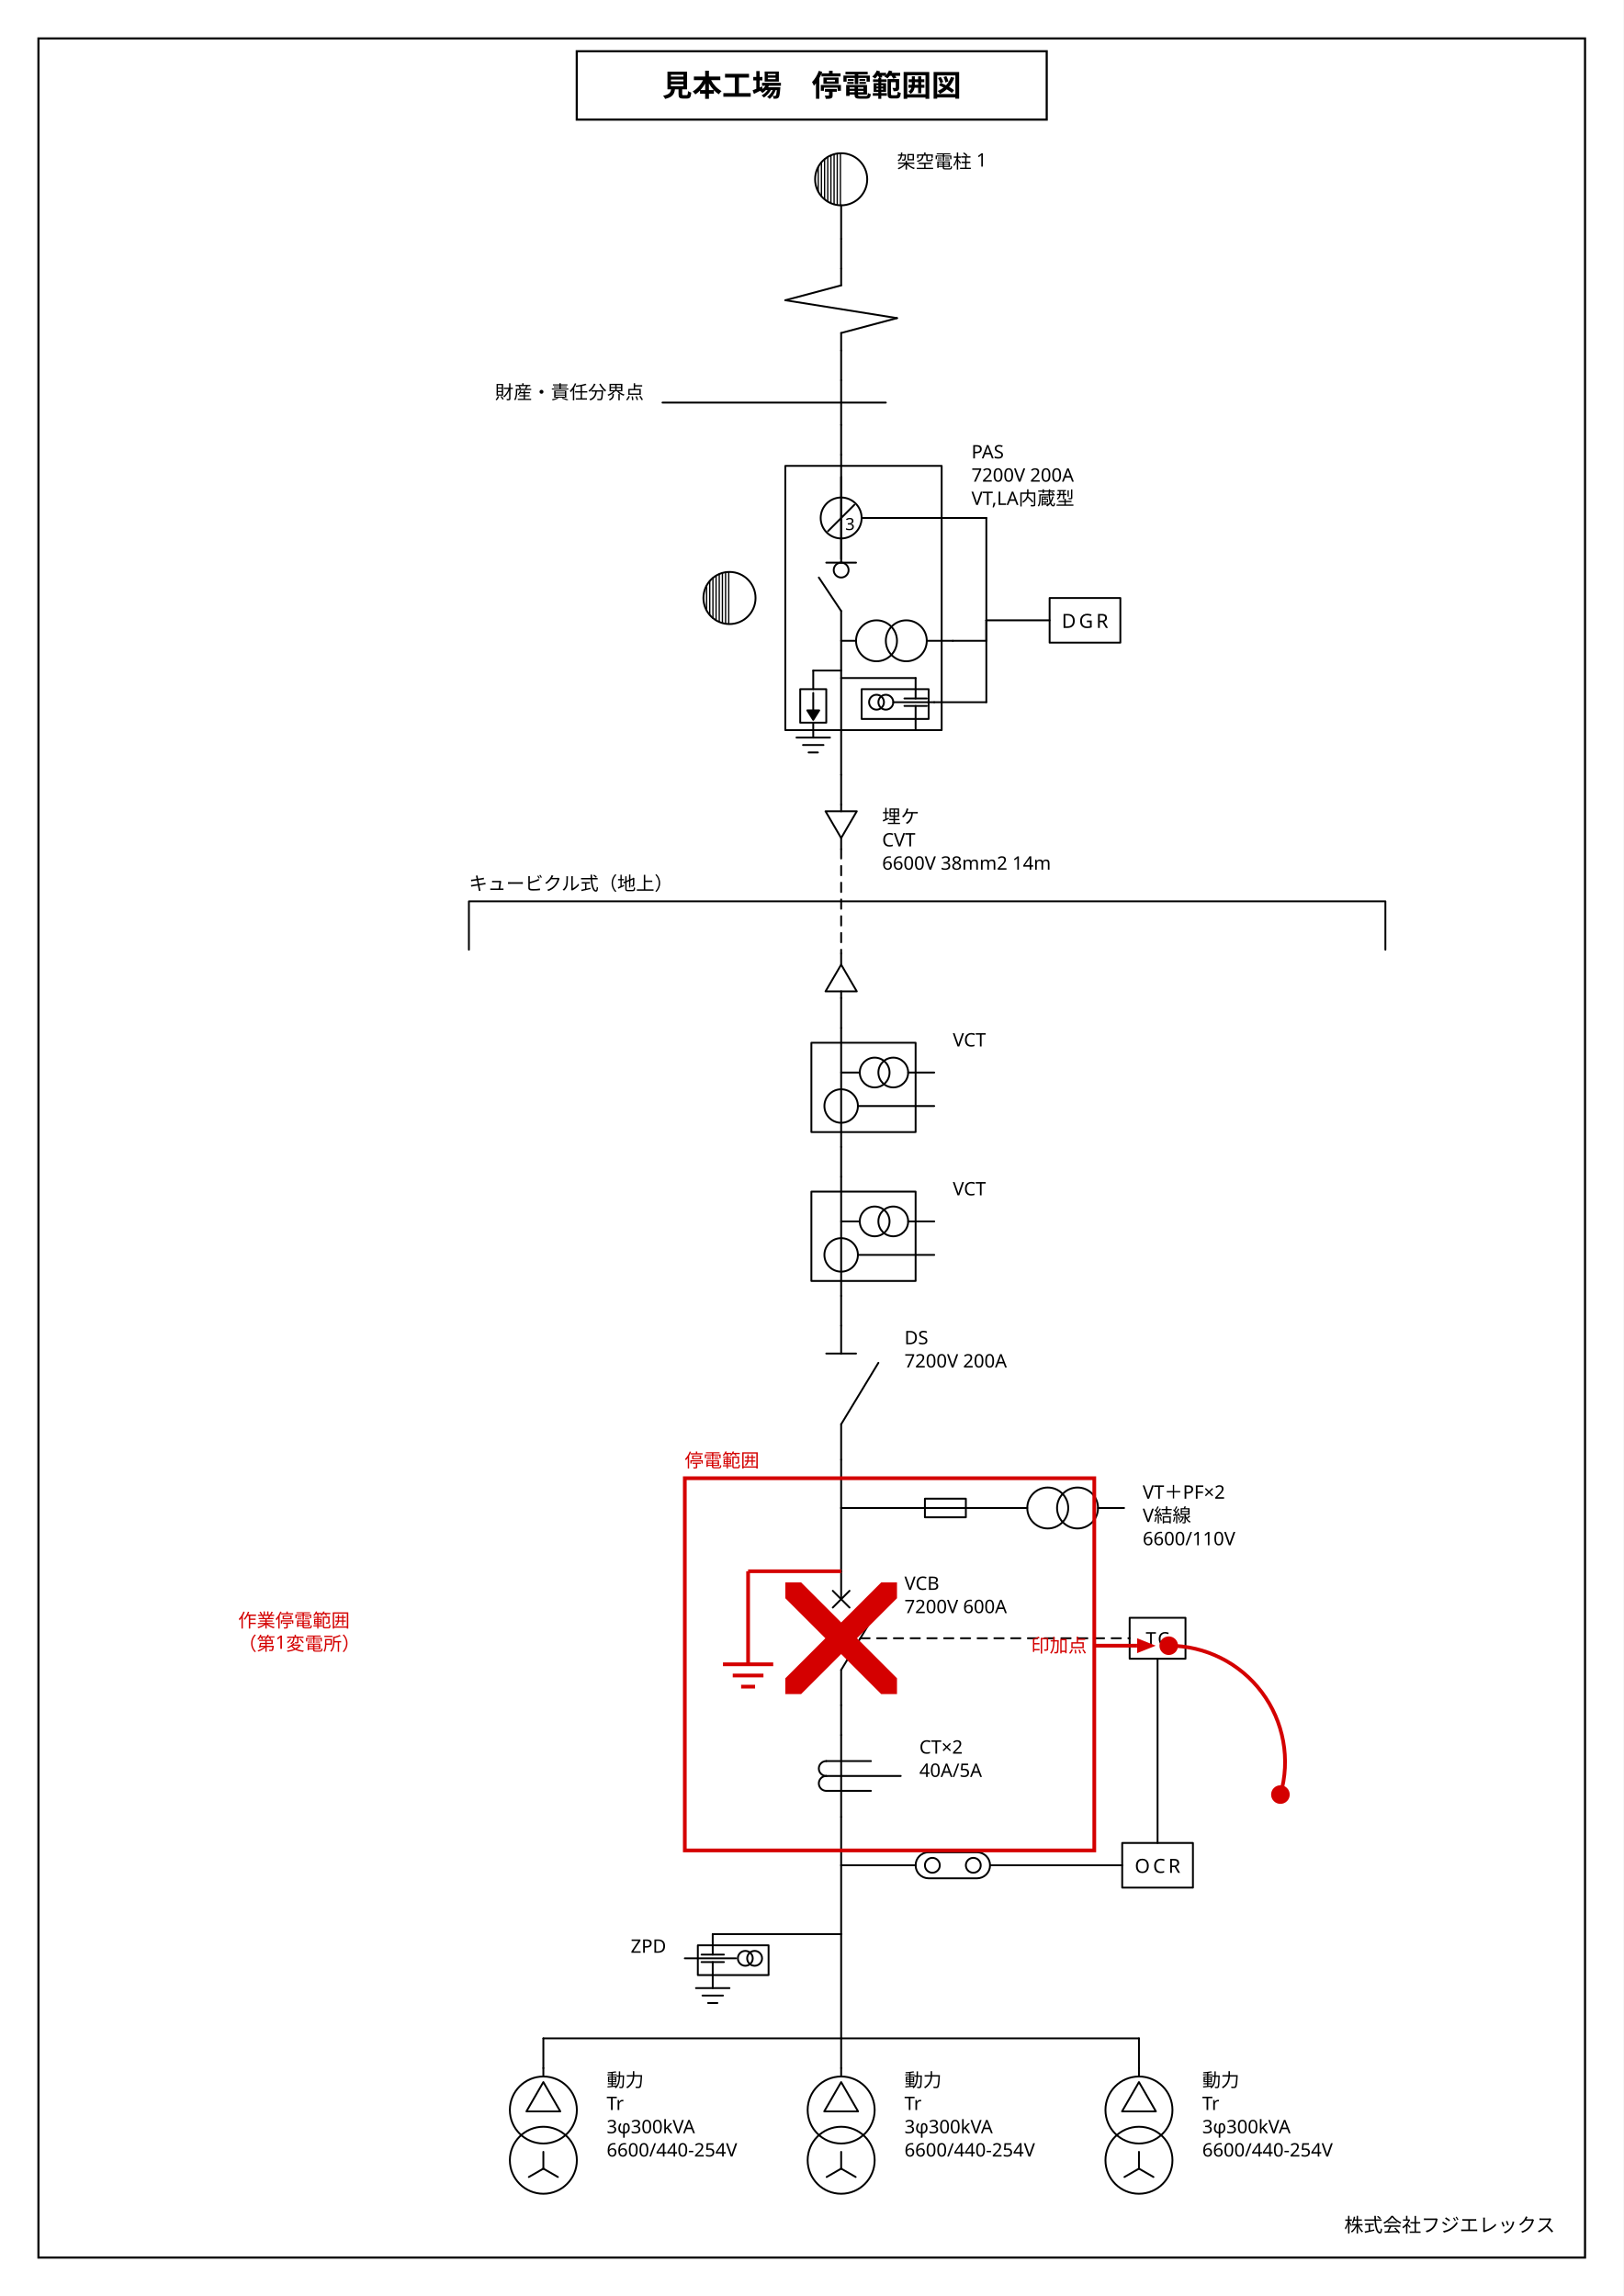
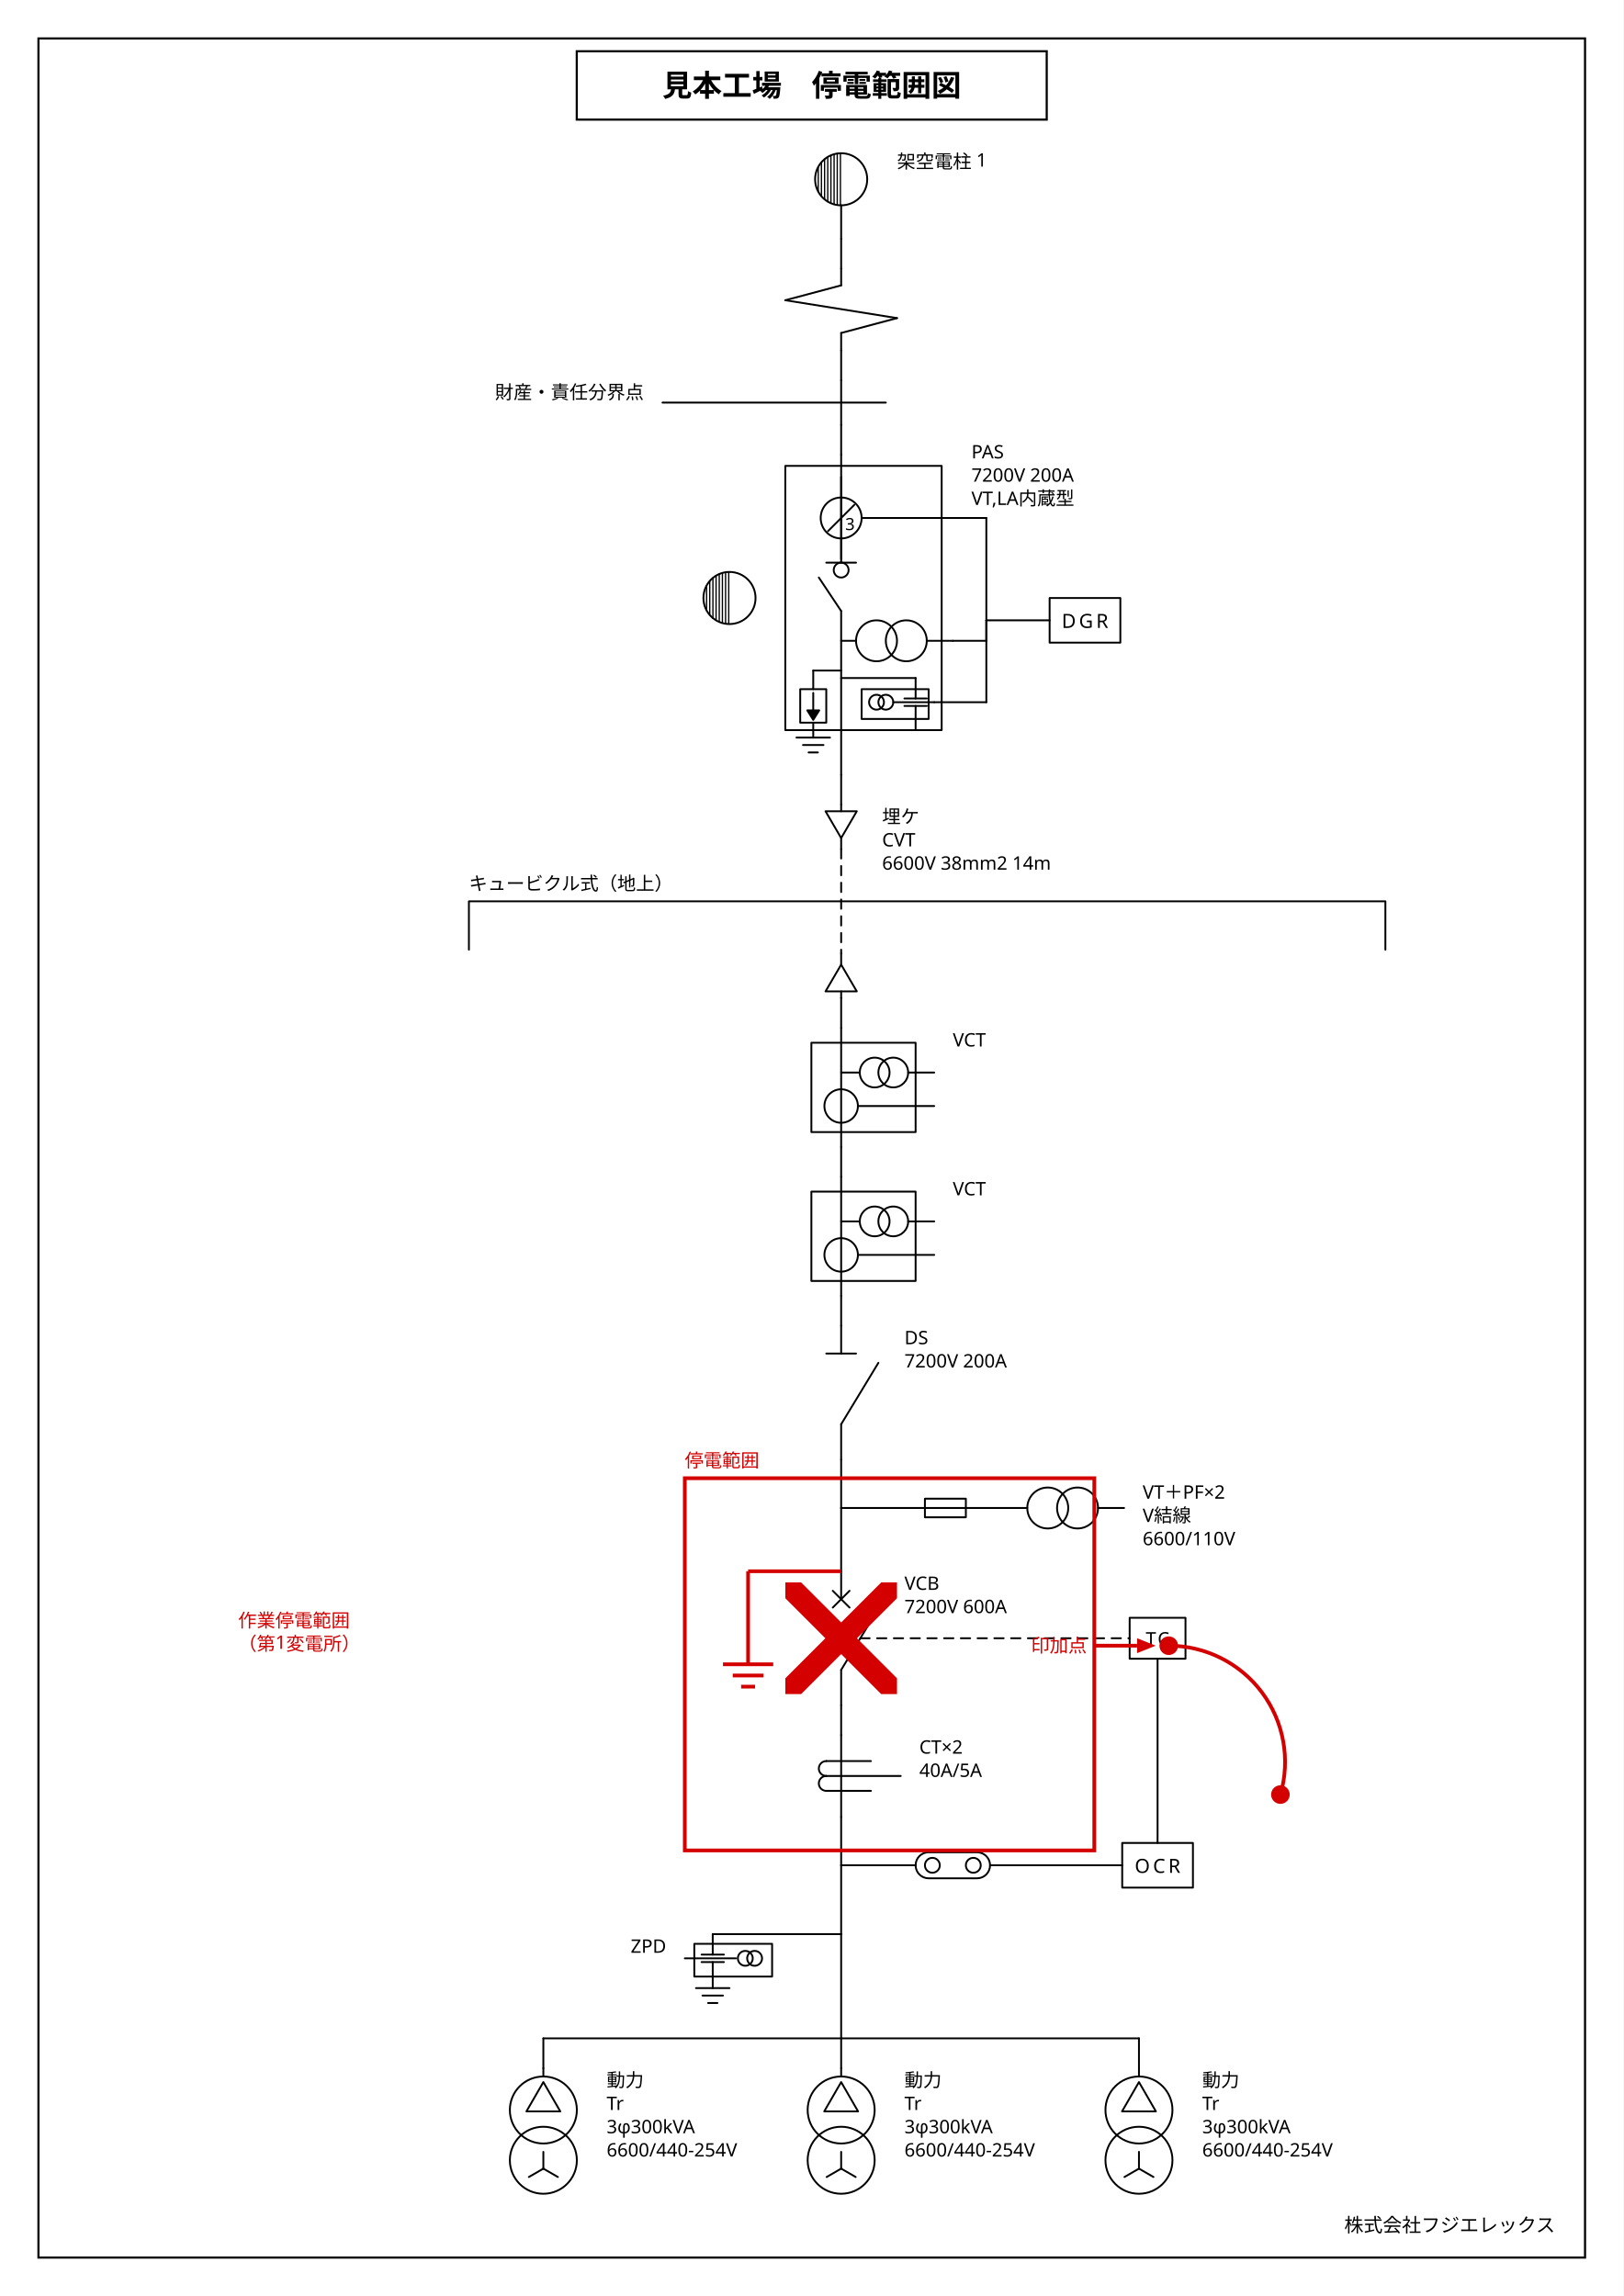
<svg xmlns="http://www.w3.org/2000/svg" viewBox="0 0 760 1075" width="760" height="1075">
  <rect x="0" y="0" width="760" height="1075" fill="#fff" />
  <g stroke="#000" fill="none">
    <rect x="18" y="18" width="724" height="1039" stroke-width="1" />
    <rect x="270" y="24" width="220" height="32" stroke-width="1" />
  </g>
  <text x="380" y="45" font-size="14" font-weight="700" text-anchor="middle" font-family="IPAGothic, 'IPAゴシック', 'Noto Sans JP', 'Hiragino Kaku Gothic ProN', 'Yu Gothic', sans-serif" fill="#000">見本工場　停電範囲図</text>
  <text x="728" y="1045" font-size="9" text-anchor="end" font-family="IPAGothic, 'IPAゴシック', 'Noto Sans JP', 'Hiragino Kaku Gothic ProN', 'Yu Gothic', sans-serif" fill="#000">株式会社フジエレックス</text>
  <g transform="translate(393.77 70) scale(0.8713)">
    <g stroke="#000" fill="none" stroke-linecap="round" stroke-linejoin="round" color="#000">
      <path d="M -200 404 L 292.4 404 M -200 404 L -200 430 M 292.4 404 L 292.4 430" fill="none" stroke-width="1" />
      <text x="-200" y="398" font-size="10" font-family="IPAGothic, 'IPAゴシック', 'Noto Sans JP', 'Hiragino Kaku Gothic ProN', 'Yu Gothic', sans-serif" fill="currentColor" stroke="none">キュービクル式（地上）</text>
      <line x1="0" y1="48" x2="0" y2="64" stroke-width="1" />
      <line x1="0" y1="108" x2="0" y2="124" stroke-width="1" />
      <line x1="0" y1="148" x2="0" y2="164" stroke-width="1" />
      <line x1="0" y1="280" x2="-15" y2="280" stroke-width="1" />
      <line x1="0" y1="284" x2="40" y2="284" stroke-width="1" />
      <line x1="32" y1="198" x2="78" y2="198" stroke-width="1" />
      <line x1="78" y1="198" x2="78" y2="253" stroke-width="1" />
      <line x1="60" y1="264" x2="78" y2="264" stroke-width="1" />
      <line x1="78" y1="264" x2="78" y2="253" stroke-width="1" />
      <line x1="50" y1="297" x2="78" y2="297" stroke-width="1" />
      <line x1="78" y1="297" x2="78" y2="253" stroke-width="1" />
      <line x1="78" y1="253" x2="112" y2="253" stroke-width="1" />
      <line x1="0" y1="336" x2="0" y2="352" stroke-width="1" />
      <line x1="0" y1="376" x2="0" y2="432" stroke-width="1" stroke-dasharray="5 4" />
      <line x1="0" y1="456" x2="0" y2="472" stroke-width="1" />
      <line x1="0" y1="536" x2="0" y2="552" stroke-width="1" />
      <line x1="0" y1="616" x2="0" y2="632" stroke-width="1" />
      <line x1="0" y1="704" x2="0" y2="730" stroke-width="1" />
      <line x1="0" y1="730" x2="34" y2="730" stroke-width="1" />
      <line x1="78" y1="730" x2="92" y2="730" stroke-width="1" />
      <line x1="0" y1="730" x2="0" y2="764" stroke-width="1" />
      <line x1="0" y1="836" x2="0" y2="852" stroke-width="1" />
      <line x1="0" y1="896" x2="0" y2="922" stroke-width="1" />
      <line x1="0" y1="922" x2="34" y2="922" stroke-width="1" />
      <line x1="86" y1="922" x2="151" y2="922" stroke-width="1" />
      <line x1="10.303" y1="800" x2="155" y2="800" stroke-width="1" stroke-dasharray="5 4" />
      <line x1="170" y1="811" x2="170" y2="910" stroke-width="1" />
      <line x1="0" y1="922" x2="0" y2="959" stroke-width="1" />
      <line x1="0" y1="959" x2="-69" y2="959" stroke-width="1" />
      <line x1="0" y1="959" x2="0" y2="1015" stroke-width="1" />
      <line x1="-160" y1="1015" x2="160" y2="1015" stroke-width="1" />
      <line x1="-160" y1="1015" x2="-160" y2="1031" stroke-width="1" />
      <line x1="0" y1="1015" x2="0" y2="1031" stroke-width="1" />
      <line x1="160" y1="1015" x2="160" y2="1031" stroke-width="1" />
      <text x="-324" y="794" font-size="10" text-anchor="start" font-family="IPAGothic, 'IPAゴシック', 'Noto Sans JP', 'Hiragino Kaku Gothic ProN', 'Yu Gothic', sans-serif" fill="#d40000" stroke="none">
        <tspan x="-324" dy="0">作業停電範囲</tspan>
        <tspan x="-324" dy="12.5">（第1変電所）</tspan>
      </text>
      <text x="-84" y="708" font-size="10" text-anchor="start" font-family="IPAGothic, 'IPAゴシック', 'Noto Sans JP', 'Hiragino Kaku Gothic ProN', 'Yu Gothic', sans-serif" fill="#d40000" stroke="none">
        <tspan x="-84" dy="0">停電範囲</tspan>
      </text>
      <text x="132" y="807.5" font-size="10" text-anchor="end" font-family="IPAGothic, 'IPAゴシック', 'Noto Sans JP', 'Hiragino Kaku Gothic ProN', 'Yu Gothic', sans-serif" fill="#d40000" stroke="none">
        <tspan x="132" dy="0">印加点</tspan>
      </text>
      <g transform="translate(-16 0)">
        <circle cx="16" cy="16" r="14" fill="none" stroke-width="1" />
        <line x1="3.7" y1="9.313" x2="3.7" y2="22.687" stroke-width="0.7" />
        <line x1="5.4" y1="6.855" x2="5.4" y2="25.145" stroke-width="0.7" />
        <line x1="7.1" y1="5.193" x2="7.1" y2="26.807" stroke-width="0.7" />
        <line x1="8.8" y1="3.993" x2="8.8" y2="28.007" stroke-width="0.7" />
        <line x1="10.5" y1="3.126" x2="10.5" y2="28.874" stroke-width="0.7" />
        <line x1="12.2" y1="2.526" x2="12.2" y2="29.474" stroke-width="0.7" />
        <line x1="13.9" y1="2.158" x2="13.9" y2="29.842" stroke-width="0.7" />
        <line x1="15.6" y1="2.006" x2="15.6" y2="29.994" stroke-width="0.7" />
        <line x1="16" y1="30" x2="16" y2="48" stroke-width="1" />
      </g>
      <text x="30" y="10" font-size="10" text-anchor="start" font-family="IPAGothic, 'IPAゴシック', 'Noto Sans JP', 'Hiragino Kaku Gothic ProN', 'Yu Gothic', sans-serif" fill="currentColor" stroke="none">
        <tspan x="30" dy="0">架空電柱 1</tspan>
      </text>
      <g transform="translate(-30 64)">
        <line x1="30" y1="0" x2="30" y2="9" stroke-width="1" />
        <line x1="30" y1="9" x2="0" y2="17" stroke-width="1" />
        <line x1="0" y1="17" x2="60" y2="26.6" stroke-width="1" />
        <line x1="60" y1="26.6" x2="30" y2="34.6" stroke-width="1" />
        <line x1="30" y1="34.6" x2="30" y2="44" stroke-width="1" />
      </g>
      <g transform="translate(-96 124)">
        <line x1="96" y1="0" x2="96" y2="24" stroke-width="1" />
        <line x1="0" y1="12" x2="120" y2="12" stroke-width="1" />
      </g>
      <text x="-106" y="134" font-size="10" text-anchor="end" font-family="IPAGothic, 'IPAゴシック', 'Noto Sans JP', 'Hiragino Kaku Gothic ProN', 'Yu Gothic', sans-serif" fill="currentColor" stroke="none">
        <tspan x="-106" dy="0">財産・責任分界点</tspan>
      </text>
      <g transform="translate(-36 164)">
        <line x1="36" y1="0" x2="36" y2="6" stroke-width="1" />
        <rect x="6" y="6" width="84" height="142" fill="none" stroke-width="1" />
        <line x1="36" y1="6" x2="36" y2="58" stroke-width="1" />
        <line x1="28" y1="58" x2="44" y2="58" stroke-width="1" />
        <circle cx="36" cy="62" r="4" fill="none" stroke-width="1" />
        <line x1="36" y1="84" x2="24" y2="66" stroke-width="1" />
        <line x1="36" y1="84" x2="36" y2="172" stroke-width="1" />
      </g>
      <text x="70" y="166" font-size="10" text-anchor="start" font-family="IPAGothic, 'IPAゴシック', 'Noto Sans JP', 'Hiragino Kaku Gothic ProN', 'Yu Gothic', sans-serif" fill="currentColor" stroke="none">
        <tspan x="70" dy="0">PAS</tspan>
        <tspan x="70" dy="12.5">7200V 200A</tspan>
        <tspan x="70" dy="12.5">VT,LA内蔵型</tspan>
      </text>
      <g transform="translate(-76 225)">
        <circle cx="16" cy="16" r="14" fill="none" stroke-width="1" />
        <line x1="3.7" y1="9.313" x2="3.7" y2="22.687" stroke-width="0.7" />
        <line x1="5.4" y1="6.855" x2="5.4" y2="25.145" stroke-width="0.7" />
        <line x1="7.1" y1="5.193" x2="7.1" y2="26.807" stroke-width="0.7" />
        <line x1="8.8" y1="3.993" x2="8.8" y2="28.007" stroke-width="0.7" />
        <line x1="10.5" y1="3.126" x2="10.5" y2="28.874" stroke-width="0.7" />
        <line x1="12.2" y1="2.526" x2="12.2" y2="29.474" stroke-width="0.7" />
        <line x1="13.9" y1="2.158" x2="13.9" y2="29.842" stroke-width="0.7" />
        <line x1="15.6" y1="2.006" x2="15.6" y2="29.994" stroke-width="0.7" />
      </g>
      <g transform="translate(-20 176)">
        <line x1="20" y1="0" x2="20" y2="44" stroke-width="1" />
        <circle cx="20" cy="22" r="11" fill="none" stroke-width="1" />
        <line x1="12.929" y1="29.071" x2="27.071" y2="14.929" stroke-width="1" />
        <text x="24.75" y="25" font-size="9" text-anchor="middle" dominant-baseline="central" font-family="IPAGothic, 'IPAゴシック', 'Noto Sans JP', 'Hiragino Kaku Gothic ProN', 'Yu Gothic', sans-serif" fill="currentColor" stroke="none">3</text>
        <line x1="31" y1="22" x2="52" y2="22" stroke-width="1" />
      </g>
      <g transform="translate(0 249)">
        <line x1="0" y1="15" x2="8" y2="15" stroke-width="1" />
        <circle cx="19" cy="15" r="11" fill="none" stroke-width="1" />
        <circle cx="35" cy="15" r="11" fill="none" stroke-width="1" />
        <line x1="46" y1="15" x2="60" y2="15" stroke-width="1" />
      </g>
      <g transform="translate(-35 280)">
        <line x1="20" y1="0" x2="20" y2="10" stroke-width="1" />
        <rect x="13" y="10" width="14" height="18" fill="none" stroke-width="1" />
        <line x1="20" y1="12" x2="20" y2="23" stroke-width="1" />
        <polygon points="16.8,21.38 20,26.5 23.2,21.38" fill="currentColor" stroke-width="1" />
        <line x1="20" y1="28" x2="20" y2="36" stroke-width="1" />
        <line x1="11" y1="36" x2="29" y2="36" stroke-width="1" />
        <line x1="14.5" y1="40" x2="25.5" y2="40" stroke-width="1" />
        <line x1="17.5" y1="44" x2="22.5" y2="44" stroke-width="1" />
      </g>
      <g transform="translate(10 284)">
        <line x1="30" y1="0" x2="30" y2="11" stroke-width="1" />
        <rect x="1" y="6" width="36" height="16" fill="none" stroke-width="1" />
        <line x1="24" y1="11" x2="36" y2="11" stroke-width="1" />
        <line x1="24" y1="15" x2="36" y2="15" stroke-width="1" />
        <line x1="30" y1="15" x2="30" y2="28" stroke-width="1" />
        <line x1="18" y1="13" x2="40" y2="13" stroke-width="1" />
        <circle cx="9" cy="13" r="4" fill="none" stroke-width="1" />
        <circle cx="14" cy="13" r="4" fill="none" stroke-width="1" />
      </g>
      <g transform="translate(112 241)">
        <rect x="0" y="0" width="38" height="24" fill="none" stroke-width="1" />
        <text x="19" y="12" font-size="10.5" text-anchor="middle" dominant-baseline="central" font-family="IPAGothic, 'IPAゴシック', 'Noto Sans JP', 'Hiragino Kaku Gothic ProN', 'Yu Gothic', sans-serif" letter-spacing="1.6" fill="currentColor" stroke="none">DGR</text>
      </g>
      <g transform="translate(-12 352)">
        <line x1="12" y1="0" x2="12" y2="3.6" stroke-width="1" />
        <polygon points="3.6,3.6 20.4,3.6 12,18" fill="none" stroke-width="1" />
        <line x1="12" y1="18" x2="12" y2="24" stroke-width="1" />
      </g>
      <text x="22" y="362" font-size="10" text-anchor="start" font-family="IPAGothic, 'IPAゴシック', 'Noto Sans JP', 'Hiragino Kaku Gothic ProN', 'Yu Gothic', sans-serif" fill="currentColor" stroke="none">
        <tspan x="22" dy="0">埋ケ</tspan>
        <tspan x="22" dy="12.5">CVT</tspan>
        <tspan x="22" dy="12.5">6600V 38mm2 14m</tspan>
      </text>
      <g transform="translate(-12 432) rotate(180 12 12)">
        <line x1="12" y1="0" x2="12" y2="3.6" stroke-width="1" />
        <polygon points="3.6,3.6 20.4,3.6 12,18" fill="none" stroke-width="1" />
        <line x1="12" y1="18" x2="12" y2="24" stroke-width="1" />
      </g>
      <g transform="translate(-22 472)">
        <line x1="22" y1="0" x2="22" y2="64" stroke-width="1" />
        <rect x="6" y="8" width="56" height="48" fill="none" stroke-width="1" />
        <line x1="22" y1="24" x2="32" y2="24" stroke-width="1" />
        <circle cx="40" cy="24" r="8" fill="none" stroke-width="1" />
        <circle cx="50" cy="24" r="8" fill="none" stroke-width="1" />
        <line x1="58" y1="24" x2="72" y2="24" stroke-width="1" />
        <circle cx="22" cy="42" r="9" fill="none" stroke-width="1" />
        <line x1="31" y1="42" x2="72" y2="42" stroke-width="1" />
      </g>
      <text x="60" y="482" font-size="10" text-anchor="start" font-family="IPAGothic, 'IPAゴシック', 'Noto Sans JP', 'Hiragino Kaku Gothic ProN', 'Yu Gothic', sans-serif" fill="currentColor" stroke="none">
        <tspan x="60" dy="0">VCT</tspan>
      </text>
      <g transform="translate(-22 552)">
        <line x1="22" y1="0" x2="22" y2="64" stroke-width="1" />
        <rect x="6" y="8" width="56" height="48" fill="none" stroke-width="1" />
        <line x1="22" y1="24" x2="32" y2="24" stroke-width="1" />
        <circle cx="40" cy="24" r="8" fill="none" stroke-width="1" />
        <circle cx="50" cy="24" r="8" fill="none" stroke-width="1" />
        <line x1="58" y1="24" x2="72" y2="24" stroke-width="1" />
        <circle cx="22" cy="42" r="9" fill="none" stroke-width="1" />
        <line x1="31" y1="42" x2="72" y2="42" stroke-width="1" />
      </g>
      <text x="60" y="562" font-size="10" text-anchor="start" font-family="IPAGothic, 'IPAゴシック', 'Noto Sans JP', 'Hiragino Kaku Gothic ProN', 'Yu Gothic', sans-serif" fill="currentColor" stroke="none">
        <tspan x="60" dy="0">VCT</tspan>
      </text>
      <g transform="translate(-24 632)">
        <line x1="24" y1="0" x2="24" y2="15" stroke-width="1" />
        <line x1="16" y1="15" x2="32" y2="15" stroke-width="1" />
        <line x1="24" y1="53" x2="44" y2="20" stroke-width="1" />
        <line x1="24" y1="53" x2="24" y2="72" stroke-width="1" />
      </g>
      <text x="34" y="642" font-size="10" text-anchor="start" font-family="IPAGothic, 'IPAゴシック', 'Noto Sans JP', 'Hiragino Kaku Gothic ProN', 'Yu Gothic', sans-serif" fill="currentColor" stroke="none">
        <tspan x="34" dy="0">DS</tspan>
        <tspan x="34" dy="12.5">7200V 200A</tspan>
      </text>
      <g transform="translate(36 708) rotate(-90 20 22)">
        <line x1="20" y1="0" x2="20" y2="44" stroke-width="1" />
        <rect x="15" y="11" width="10" height="22" fill="none" stroke-width="1" />
      </g>
      <g transform="translate(92 715)">
        <line x1="0" y1="15" x2="8" y2="15" stroke-width="1" />
        <circle cx="19" cy="15" r="11" fill="none" stroke-width="1" />
        <circle cx="35" cy="15" r="11" fill="none" stroke-width="1" />
        <line x1="46" y1="15" x2="60" y2="15" stroke-width="1" />
      </g>
      <text x="162" y="725" font-size="10" text-anchor="start" font-family="IPAGothic, 'IPAゴシック', 'Noto Sans JP', 'Hiragino Kaku Gothic ProN', 'Yu Gothic', sans-serif" fill="currentColor" stroke="none">
        <tspan x="162" dy="0">VT＋PF×2</tspan>
        <tspan x="162" dy="12.5">V結線</tspan>
        <tspan x="162" dy="12.5">6600/110V</tspan>
      </text>
      <g transform="translate(-24 764)">
        <line x1="24" y1="0" x2="24" y2="15" stroke-width="1" />
        <line x1="19.5" y1="10.5" x2="28.5" y2="19.5" stroke-width="1" />
        <line x1="28.5" y1="10.5" x2="19.5" y2="19.5" stroke-width="1" />
        <line x1="24" y1="53" x2="44" y2="20" stroke-width="1" />
        <line x1="24" y1="53" x2="24" y2="72" stroke-width="1" />
      </g>
      <text x="34" y="774" font-size="10" text-anchor="start" font-family="IPAGothic, 'IPAゴシック', 'Noto Sans JP', 'Hiragino Kaku Gothic ProN', 'Yu Gothic', sans-serif" fill="currentColor" stroke="none">
        <tspan x="34" dy="0">VCB</tspan>
        <tspan x="34" dy="12.5">7200V 600A</tspan>
      </text>
      <g transform="translate(-24 852)">
        <line x1="24" y1="0" x2="24" y2="44" stroke-width="1" />
        <line x1="16" y1="14" x2="40" y2="14" stroke-width="1" />
        <line x1="16" y1="30" x2="40" y2="30" stroke-width="1" />
        <line x1="16" y1="22" x2="56" y2="22" stroke-width="1" />
        <path d="M 16 14 A 4 4 0 0 0 16 22" fill="none" stroke-width="1" />
        <path d="M 16 22 A 4 4 0 0 0 16 30" fill="none" stroke-width="1" />
      </g>
      <text x="42" y="862" font-size="10" text-anchor="start" font-family="IPAGothic, 'IPAゴシック', 'Noto Sans JP', 'Hiragino Kaku Gothic ProN', 'Yu Gothic', sans-serif" fill="currentColor" stroke="none">
        <tspan x="42" dy="0">CT×2</tspan>
        <tspan x="42" dy="12.5">40A/5A</tspan>
      </text>
      <g transform="translate(34 911)">
        <line x1="0" y1="11" x2="6" y2="11" stroke-width="1" />
        <rect x="6" y="4" width="40" height="14" rx="7" fill="none" stroke-width="1" />
        <circle cx="15" cy="11" r="4" fill="none" stroke-width="1" />
        <circle cx="37" cy="11" r="4" fill="none" stroke-width="1" />
        <line x1="46" y1="11" x2="52" y2="11" stroke-width="1" />
      </g>
      <g transform="translate(151 910)">
        <rect x="0" y="0" width="38" height="24" fill="none" stroke-width="1" />
        <text x="19" y="12" font-size="10.5" text-anchor="middle" dominant-baseline="central" font-family="IPAGothic, 'IPAゴシック', 'Noto Sans JP', 'Hiragino Kaku Gothic ProN', 'Yu Gothic', sans-serif" letter-spacing="1.6" fill="currentColor" stroke="none">OCR</text>
      </g>
      <g transform="translate(155 789)">
        <rect x="0" y="0" width="30" height="22" fill="none" stroke-width="1" />
        <text x="15" y="11" font-size="10" text-anchor="middle" dominant-baseline="central" font-family="IPAGothic, 'IPAゴシック', 'Noto Sans JP', 'Hiragino Kaku Gothic ProN', 'Yu Gothic', sans-serif" letter-spacing="1" fill="currentColor" stroke="none">TC</text>
      </g>
      <g transform="translate(-84 959)">
        <line x1="15" y1="0" x2="15" y2="11" stroke-width="1" />
-         <rect x="7" y="6" width="38" height="16" fill="none" stroke-width="1" />
+         <rect x="5.1" y="5.2" width="41.8" height="17.6" fill="none" stroke-width="1" />
        <line x1="9" y1="11" x2="21" y2="11" stroke-width="1" />
        <line x1="9" y1="15" x2="21" y2="15" stroke-width="1" />
        <line x1="15" y1="15" x2="15" y2="29" stroke-width="1" />
        <line x1="6" y1="29" x2="24" y2="29" stroke-width="1" />
        <line x1="9.5" y1="33" x2="20.5" y2="33" stroke-width="1" />
        <line x1="12.5" y1="37" x2="17.5" y2="37" stroke-width="1" />
        <line x1="0" y1="13" x2="27.5" y2="13" stroke-width="1" />
        <circle cx="32.5" cy="13" r="4" fill="none" stroke-width="1" />
        <circle cx="37.5" cy="13" r="4" fill="none" stroke-width="1" />
      </g>
      <text x="-94" y="969" font-size="10" text-anchor="end" font-family="IPAGothic, 'IPAゴシック', 'Noto Sans JP', 'Hiragino Kaku Gothic ProN', 'Yu Gothic', sans-serif" fill="currentColor" stroke="none">
        <tspan x="-94" dy="0">ZPD</tspan>
      </text>
      <g transform="translate(-184 1031)">
        <line x1="24" y1="0" x2="24" y2="4.5" stroke-width="1" />
        <circle cx="24" cy="22.5" r="18" fill="none" stroke-width="1" />
        <circle cx="24" cy="49.5" r="18" fill="none" stroke-width="1" />
        <polygon points="24,7.5 33.093,23.25 14.907,23.25" fill="none" stroke-width="1" />
        <line x1="24" y1="54" x2="24" y2="45" stroke-width="1" />
        <line x1="24" y1="54" x2="31.794" y2="58.5" stroke-width="1" />
        <line x1="24" y1="54" x2="16.206" y2="58.5" stroke-width="1" />
      </g>
      <text x="-126" y="1041" font-size="10" text-anchor="start" font-family="IPAGothic, 'IPAゴシック', 'Noto Sans JP', 'Hiragino Kaku Gothic ProN', 'Yu Gothic', sans-serif" fill="currentColor" stroke="none">
        <tspan x="-126" dy="0">動力</tspan>
        <tspan x="-126" dy="12.5">Tr</tspan>
        <tspan x="-126" dy="12.5">3φ300kVA</tspan>
        <tspan x="-126" dy="12.5">6600/440-254V</tspan>
      </text>
      <g transform="translate(-24 1031)">
        <line x1="24" y1="0" x2="24" y2="4.5" stroke-width="1" />
        <circle cx="24" cy="22.5" r="18" fill="none" stroke-width="1" />
        <circle cx="24" cy="49.5" r="18" fill="none" stroke-width="1" />
        <polygon points="24,7.5 33.093,23.25 14.907,23.25" fill="none" stroke-width="1" />
        <line x1="24" y1="54" x2="24" y2="45" stroke-width="1" />
        <line x1="24" y1="54" x2="31.794" y2="58.5" stroke-width="1" />
        <line x1="24" y1="54" x2="16.206" y2="58.5" stroke-width="1" />
      </g>
      <text x="34" y="1041" font-size="10" text-anchor="start" font-family="IPAGothic, 'IPAゴシック', 'Noto Sans JP', 'Hiragino Kaku Gothic ProN', 'Yu Gothic', sans-serif" fill="currentColor" stroke="none">
        <tspan x="34" dy="0">動力</tspan>
        <tspan x="34" dy="12.5">Tr</tspan>
        <tspan x="34" dy="12.5">3φ300kVA</tspan>
        <tspan x="34" dy="12.5">6600/440-254V</tspan>
      </text>
      <g transform="translate(136 1031)">
        <line x1="24" y1="0" x2="24" y2="4.5" stroke-width="1" />
        <circle cx="24" cy="22.5" r="18" fill="none" stroke-width="1" />
        <circle cx="24" cy="49.5" r="18" fill="none" stroke-width="1" />
        <polygon points="24,7.5 33.093,23.25 14.907,23.25" fill="none" stroke-width="1" />
        <line x1="24" y1="54" x2="24" y2="45" stroke-width="1" />
        <line x1="24" y1="54" x2="31.794" y2="58.5" stroke-width="1" />
        <line x1="24" y1="54" x2="16.206" y2="58.5" stroke-width="1" />
      </g>
      <text x="194" y="1041" font-size="10" text-anchor="start" font-family="IPAGothic, 'IPAゴシック', 'Noto Sans JP', 'Hiragino Kaku Gothic ProN', 'Yu Gothic', sans-serif" fill="currentColor" stroke="none">
        <tspan x="194" dy="0">動力</tspan>
        <tspan x="194" dy="12.5">Tr</tspan>
        <tspan x="194" dy="12.5">3φ300kVA</tspan>
        <tspan x="194" dy="12.5">6600/440-254V</tspan>
      </text>
      <rect x="-84" y="714" width="220" height="200" fill="none" stroke="#d40000" stroke-width="2" stroke-linejoin="miter" />
      <polygon points="-30,770 -21.51,770 0,791.51 21.51,770 30,770 30,778.49 8.49,800 30,821.51 30,830 21.51,830 0,808.49 -21.51,830 -30,830 -30,821.51 -8.49,800 -30,778.49" fill="#d40000" stroke="none" />
      <g transform="translate(0 764)" stroke="#d40000" fill="none" stroke-linecap="butt">
        <line x1="0" y1="0" x2="-50" y2="0" stroke-width="2" />
        <line x1="-50" y1="0" x2="-50" y2="50" stroke-width="2" />
        <line x1="-63.5" y1="50" x2="-36.5" y2="50" stroke-width="2" />
        <line x1="-58.25" y1="56" x2="-41.75" y2="56" stroke-width="2" />
        <line x1="-53.75" y1="62" x2="-46.25" y2="62" stroke-width="2" />
      </g>
      <path d="M 176 804 A 62.5 62.5 0 0 1 236 884" fill="none" stroke="#d40000" stroke-width="2" stroke-linecap="round" />
      <circle cx="176" cy="804" r="5" fill="#d40000" stroke="none" />
      <circle cx="236" cy="884" r="5" fill="#d40000" stroke="none" />
      <line x1="136" y1="804" x2="159" y2="804" stroke="#d40000" stroke-width="2" stroke-linecap="butt" />
      <polygon points="169,804 159,800 159,808" fill="#d40000" stroke="none" />
    </g>
  </g>
</svg>
